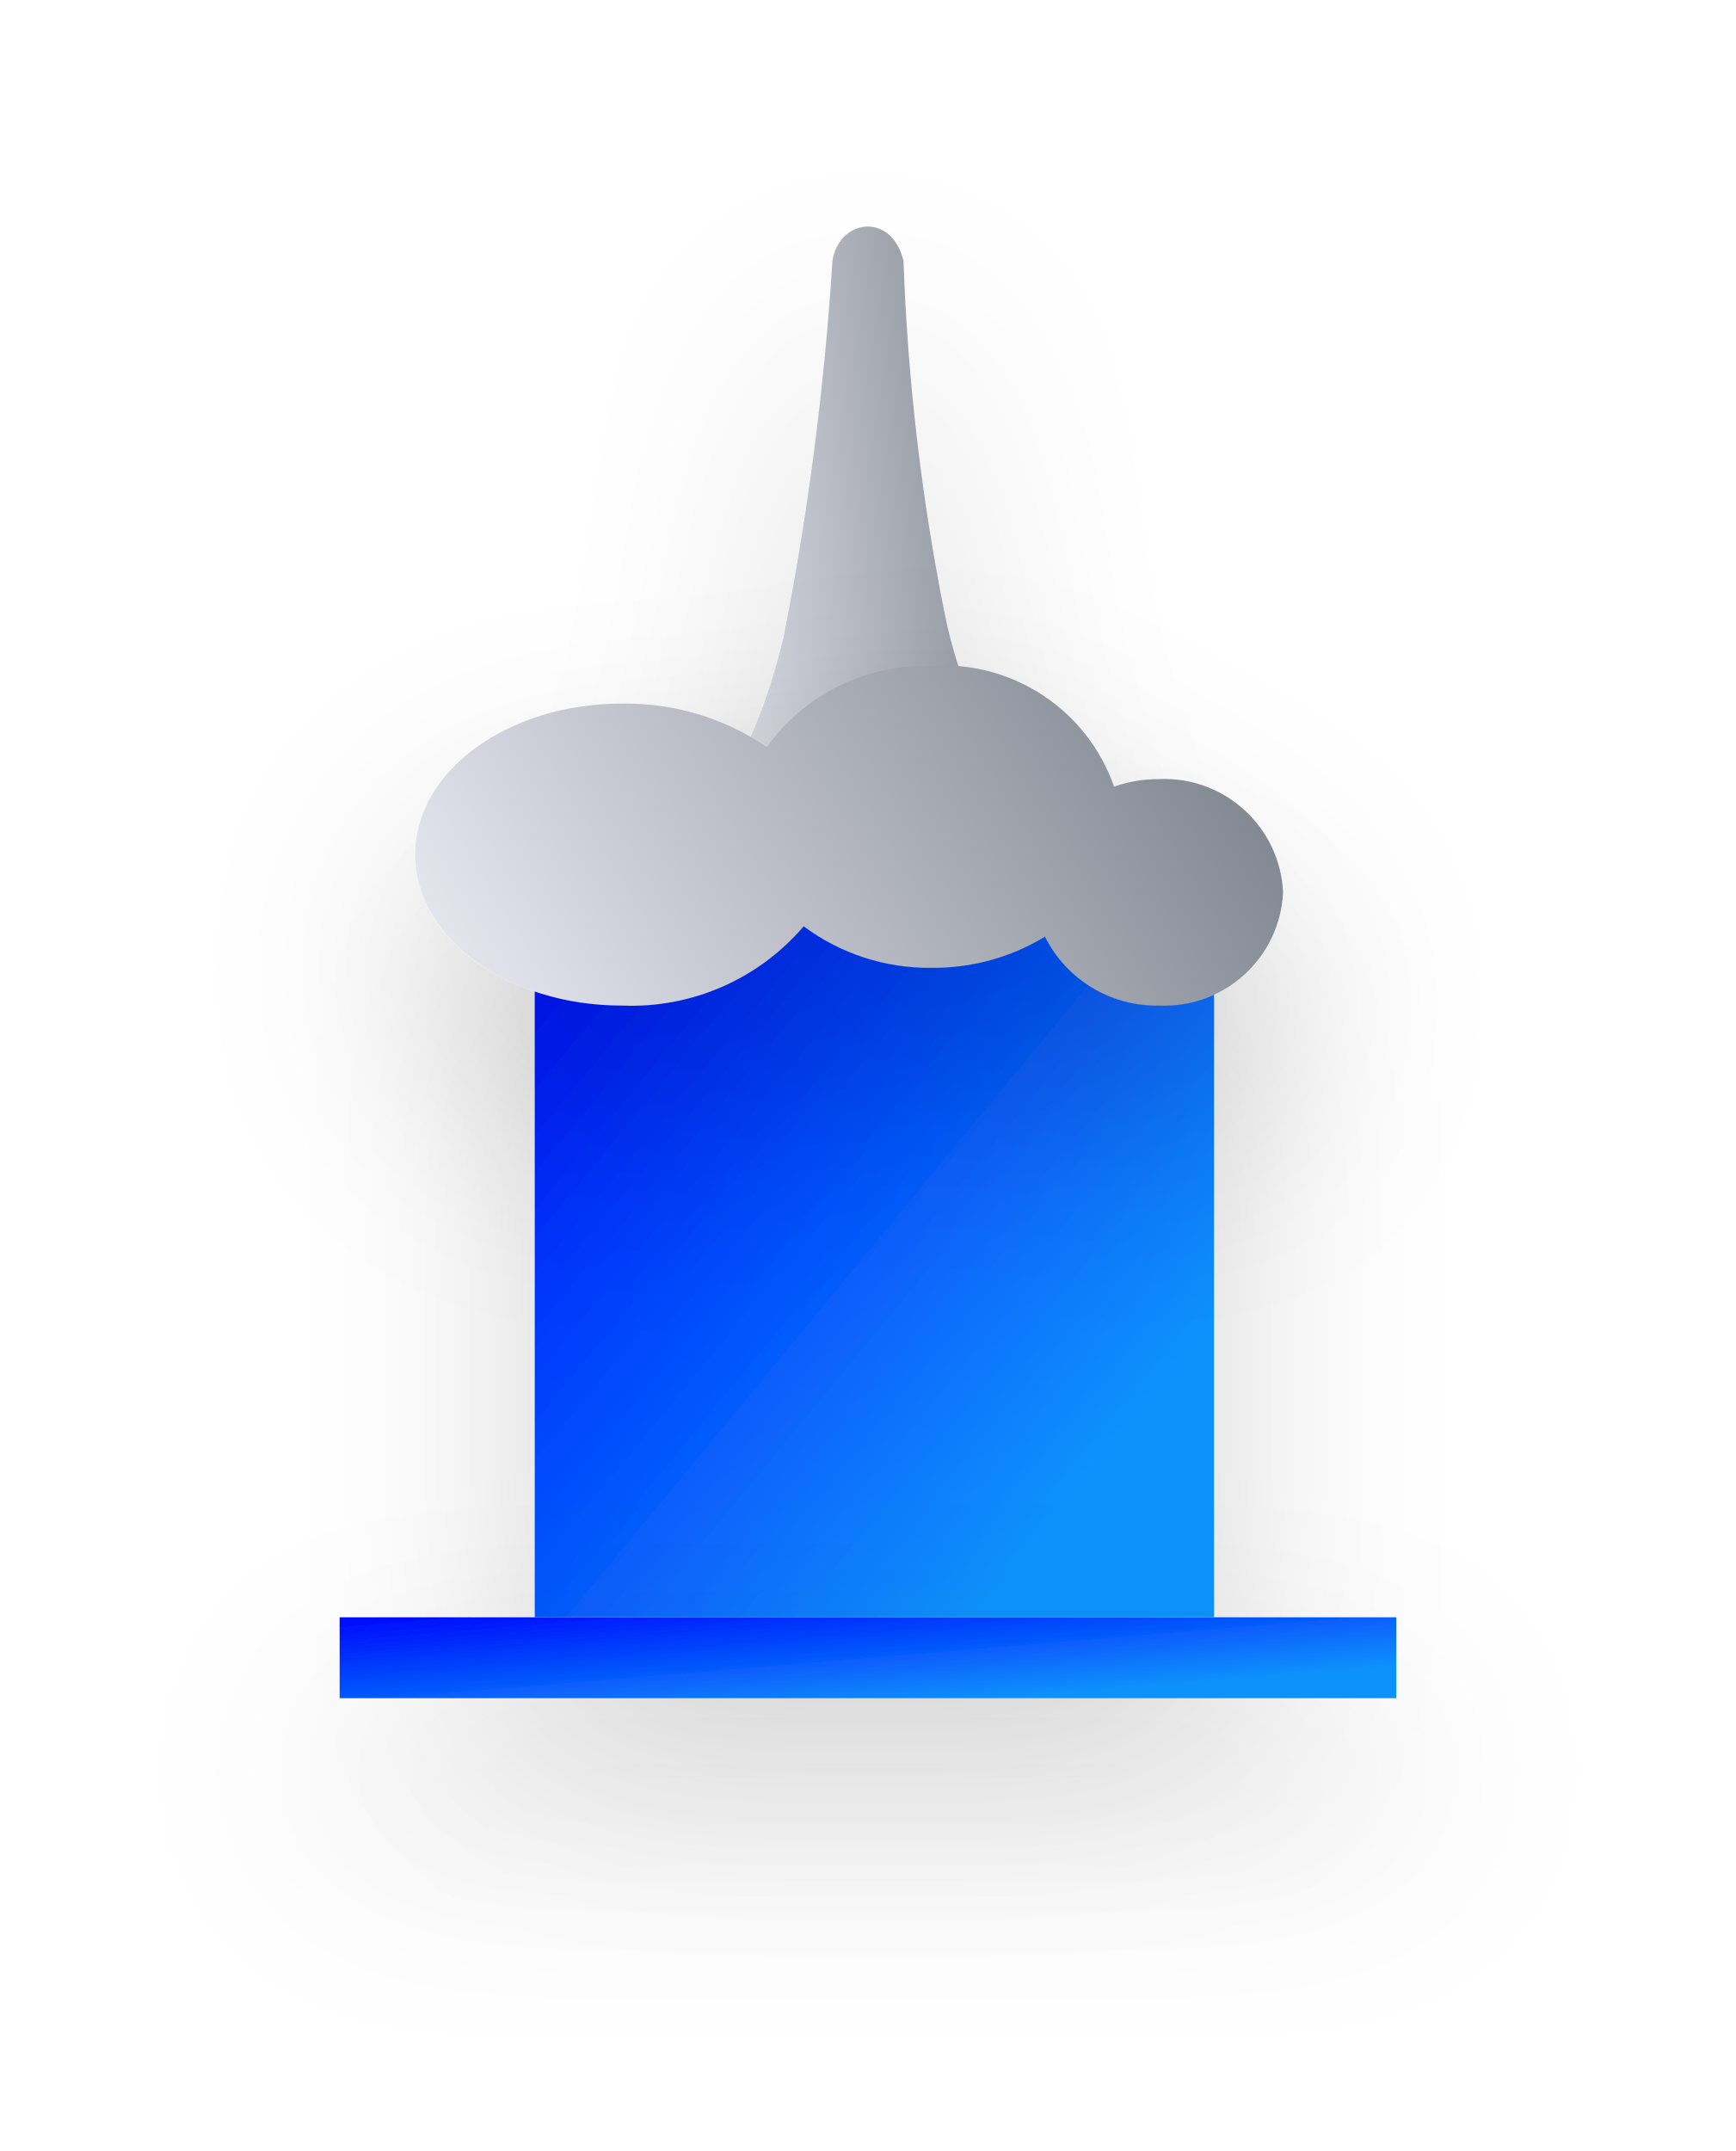
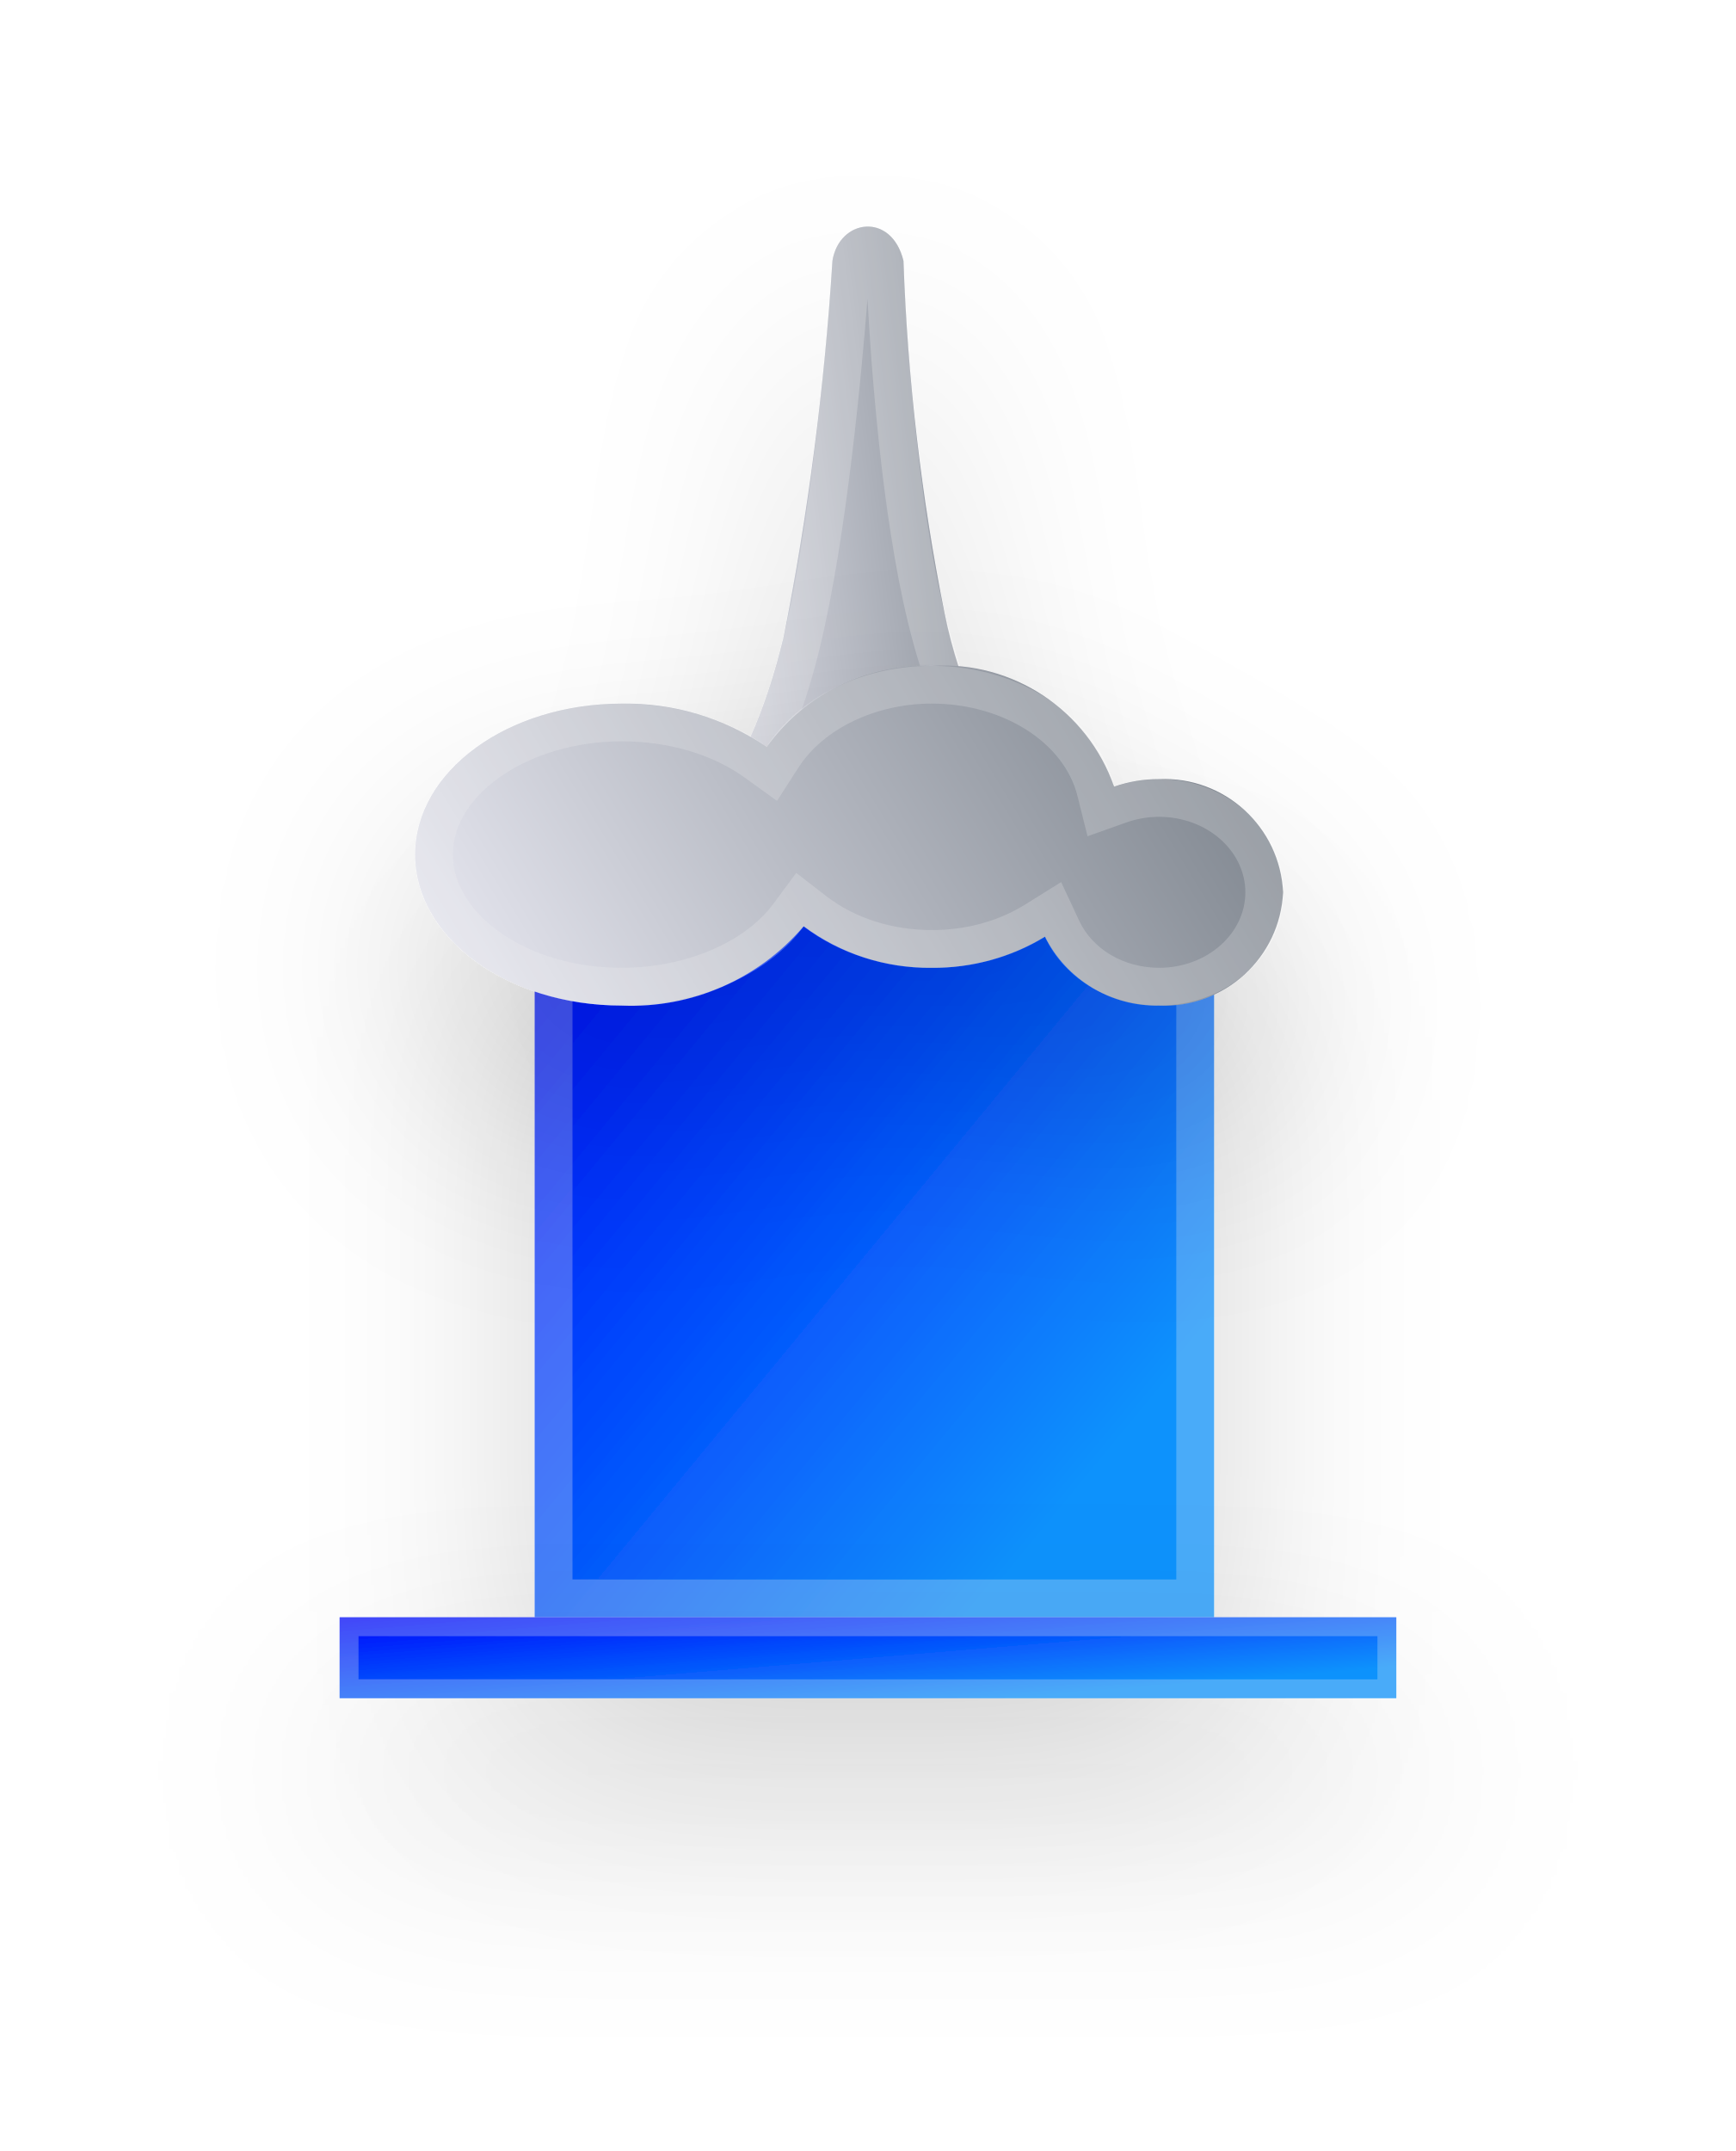
<svg xmlns="http://www.w3.org/2000/svg" width="46" height="56.989" viewBox="0 0 46 56.989">
  <defs>
    <linearGradient id="linear-gradient" x1="0.018" y1="1" x2="1.701" y2="0.597" gradientUnits="objectBoundingBox">
      <stop offset="0" stop-color="#eaeaf3" />
      <stop offset="1" stop-color="#404b54" />
    </linearGradient>
    <filter id="Trazado_48" x="9.418" y="0" width="27.164" height="35.641" filterUnits="userSpaceOnUse">
      <feOffset dy="3" input="SourceAlpha" />
      <feGaussianBlur stdDeviation="3" result="blur" />
      <feFlood flood-opacity="0.161" />
      <feComposite operator="in" in2="blur" />
      <feComposite in="SourceGraphic" />
    </filter>
    <linearGradient id="linear-gradient-2" x1="0.018" x2="0.857" y2="0.767" gradientUnits="objectBoundingBox">
      <stop offset="0" stop-color="#0109fc" />
      <stop offset="1" stop-color="#0a92fc" />
    </linearGradient>
    <filter id="Rectángulo_138" x="5.167" y="16.989" width="36" height="37.857" filterUnits="userSpaceOnUse">
      <feOffset dy="3" input="SourceAlpha" />
      <feGaussianBlur stdDeviation="3" result="blur-2" />
      <feFlood flood-opacity="0.161" />
      <feComposite operator="in" in2="blur-2" />
      <feComposite in="SourceGraphic" />
    </filter>
    <filter id="Trazado_47" x="0" y="36.846" width="46" height="20.143" filterUnits="userSpaceOnUse">
      <feOffset dy="3" input="SourceAlpha" />
      <feGaussianBlur stdDeviation="3" result="blur-3" />
      <feFlood flood-opacity="0.161" />
      <feComposite operator="in" in2="blur-3" />
      <feComposite in="SourceGraphic" />
    </filter>
    <filter id="Unión_7" x="2" y="11.641" width="40.999" height="27.001" filterUnits="userSpaceOnUse">
      <feOffset dy="3" input="SourceAlpha" />
      <feGaussianBlur stdDeviation="3" result="blur-4" />
      <feFlood flood-opacity="0.161" />
      <feComposite operator="in" in2="blur-4" />
      <feComposite in="SourceGraphic" />
    </filter>
  </defs>
  <g id="MuestraIconBlue" transform="translate(-1415 -15.359)">
    <g transform="matrix(1, 0, 0, 1, 1415, 15.36)" filter="url(#Trazado_48)">
-       <path id="Trazado_48-2" data-name="Trazado 48" d="M4.058,2.928c.18-1.114,1.567-1.3,1.883,0A58,58,0,0,0,7.029,12.26a13.032,13.032,0,0,0,2.494,5.434c.233.959-.25,1.968-.942,1.968H1.419c-.692,0-1.174-1.009-.942-1.968,0,0,1.384-1.078,2.28-4.77A75.965,75.965,0,0,0,4.058,2.928Z" transform="translate(18 3.98)" fill="url(#linear-gradient)" />
+       <g id="Trazado_48-2" data-name="Trazado 48" transform="translate(18 3.98)" stroke-miterlimit="10" fill="url(#linear-gradient)">
+         <path d="M4.058,2.928c.18-1.114,1.567-1.3,1.883,0A58,58,0,0,0,7.029,12.26a13.032,13.032,0,0,0,2.494,5.434c.233.959-.25,1.968-.942,1.968H1.419c-.692,0-1.174-1.009-.942-1.968,0,0,1.384-1.078,2.28-4.77A75.965,75.965,0,0,0,4.058,2.928Z" stroke="none" />
+         <path d="M 4.987 3.937 C 4.836 5.856 4.435 10.249 3.729 13.16 C 3.005 16.142 1.954 17.592 1.418 18.172 C 1.414 18.396 1.478 18.576 1.533 18.662 L 8.467 18.662 C 8.526 18.57 8.596 18.37 8.58 18.122 C 8.085 17.489 6.821 15.645 6.057 12.496 C 5.364 9.64 5.085 5.737 4.987 3.937 M 4.997 2.02 C 5.391 2.02 5.79 2.302 5.942 2.928 C 5.942 2.928 6.134 8.568 7.029 12.26 C 7.924 15.951 9.523 17.694 9.523 17.694 C 9.755 18.653 9.273 19.662 8.581 19.662 L 1.419 19.662 C 0.727 19.662 0.245 18.653 0.477 17.694 C 0.477 17.694 1.862 16.616 2.757 12.924 C 3.652 9.233 4.058 2.928 4.058 2.928 C 4.152 2.35 4.571 2.02 4.997 2.02 Z" stroke="none" fill="rgba(242,242,242,0.24)" />
+       </g>
    </g>
    <g id="Grupo_119" data-name="Grupo 119" transform="translate(1424 38.348)">
      <g transform="matrix(1, 0, 0, 1, -9, -22.99)" filter="url(#Rectángulo_138)">
-         <rect id="Rectángulo_138-2" data-name="Rectángulo 138" width="18" height="19.857" transform="translate(14.17 22.99)" fill="url(#linear-gradient-2)" />
+         <g id="Rectángulo_138-2" data-name="Rectángulo 138" transform="translate(14.17 22.99)" stroke="rgba(242,242,242,0.27)" stroke-linecap="round" stroke-width="1" fill="url(#linear-gradient-2)">
+           <rect width="18" height="19.857" stroke="none" />
+           <rect x="0.5" y="0.5" width="17" height="18.857" fill="none" />
+         </g>
      </g>
      <g transform="matrix(1, 0, 0, 1, -9, -22.99)" filter="url(#Trazado_47)">
-         <path id="Trazado_47-2" data-name="Trazado 47" d="M0,0H28V2.143H0Z" transform="translate(9 42.85)" fill="url(#linear-gradient-2)" />
+         <g id="Trazado_47-2" data-name="Trazado 47" transform="translate(9 42.85)" stroke-linecap="round" fill="url(#linear-gradient-2)">
+           <path d="M0,0H28V2.143H0Z" stroke="none" />
+           <path d="M 0.5 0.5 L 0.5 1.643 L 27.5 1.643 L 27.5 0.5 L 0.5 0.5 M 0 3.576278686523438e-06 L 28 3.576278686523438e-06 L 28 2.143 L 0 2.143 L 0 3.576278686523438e-06 Z" stroke="none" fill="rgba(242,242,242,0.27)" />
+         </g>
      </g>
    </g>
    <g transform="matrix(1, 0, 0, 1, 1415, 15.36)" filter="url(#Unión_7)">
-       <path id="Unión_7-2" data-name="Unión 7" d="M2208.69-7885.825a5.682,5.682,0,0,1-3,.825,5.57,5.57,0,0,1-3.394-1.1,6,6,0,0,1-4.82,2.1c-3.024,0-5.476-1.791-5.476-4s2.451-4,5.476-4a6.619,6.619,0,0,1,3.843,1.15,5.165,5.165,0,0,1,4.371-2.15,4.79,4.79,0,0,1,4.832,3.2,3.562,3.562,0,0,1,1.193-.2,3.152,3.152,0,0,1,3.285,3,3.152,3.152,0,0,1-3.285,3A3.307,3.307,0,0,1,2208.69-7885.825Z" transform="translate(-2181 7910.64)" fill="url(#linear-gradient)" />
+       <g id="Unión_7-2" data-name="Unión 7" transform="translate(-2181 7910.64)" stroke-miterlimit="10" fill="url(#linear-gradient)">
+         <path d="M2208.69-7885.825a5.682,5.682,0,0,1-3,.825,5.57,5.57,0,0,1-3.394-1.1,6,6,0,0,1-4.82,2.1c-3.024,0-5.476-1.791-5.476-4s2.451-4,5.476-4a6.619,6.619,0,0,1,3.843,1.15,5.165,5.165,0,0,1,4.371-2.15,4.79,4.79,0,0,1,4.832,3.2,3.562,3.562,0,0,1,1.193-.2,3.152,3.152,0,0,1,3.285,3,3.152,3.152,0,0,1-3.285,3A3.307,3.307,0,0,1,2208.69-7885.825Z" stroke="none" />
+         <path d="M 2211.715 -7885 C 2212.975 -7885 2214 -7885.897 2214 -7887 C 2214 -7888.103 2212.975 -7889 2211.715 -7889 C 2211.418 -7889 2211.129 -7888.95 2210.856 -7888.854 L 2209.818 -7888.485 L 2209.551 -7889.554 C 2209.198 -7890.972 2207.574 -7892 2205.69 -7892 C 2204.208 -7892 2202.822 -7891.336 2202.16 -7890.309 L 2201.59 -7889.423 L 2200.735 -7890.039 C 2199.873 -7890.659 2198.716 -7891 2197.476 -7891 C 2195.05 -7891 2193 -7889.627 2193 -7888.001 C 2193 -7887.259 2193.425 -7886.541 2194.194 -7885.979 C 2195.058 -7885.347 2196.224 -7885 2197.476 -7885 C 2199.154 -7885 2200.73 -7885.665 2201.492 -7886.694 L 2202.099 -7887.514 L 2202.906 -7886.891 C 2203.652 -7886.316 2204.641 -7886 2205.69 -7886 C 2206.599 -7886 2207.453 -7886.233 2208.161 -7886.674 L 2209.119 -7887.271 L 2209.596 -7886.248 C 2209.95 -7885.49 2210.781 -7885 2211.715 -7885 M 2211.715 -7884 C 2210.356 -7884 2209.19 -7884.752 2208.69 -7885.825 C 2207.859 -7885.308 2206.819 -7885 2205.69 -7885 C 2204.375 -7885 2203.18 -7885.418 2202.296 -7886.099 C 2201.37 -7884.849 2199.559 -7884 2197.476 -7884 C 2194.452 -7884 2192 -7885.791 2192 -7888.001 C 2192 -7890.209 2194.452 -7892 2197.476 -7892 C 2198.974 -7892 2200.331 -7891.562 2201.319 -7890.85 C 2202.142 -7892.128 2203.79 -7893 2205.69 -7893 C 2208.077 -7893 2210.067 -7891.624 2210.522 -7889.796 C 2210.892 -7889.927 2211.294 -7890 2211.715 -7890 C 2213.529 -7890 2215 -7888.657 2215 -7887 C 2215 -7885.343 2213.529 -7884 2211.715 -7884 Z" stroke="none" fill="rgba(242,242,242,0.22)" />
+       </g>
    </g>
    <rect id="Rectángulo_162" data-name="Rectángulo 162" width="40" height="40" transform="translate(1417 21)" fill="none" />
  </g>
</svg>
